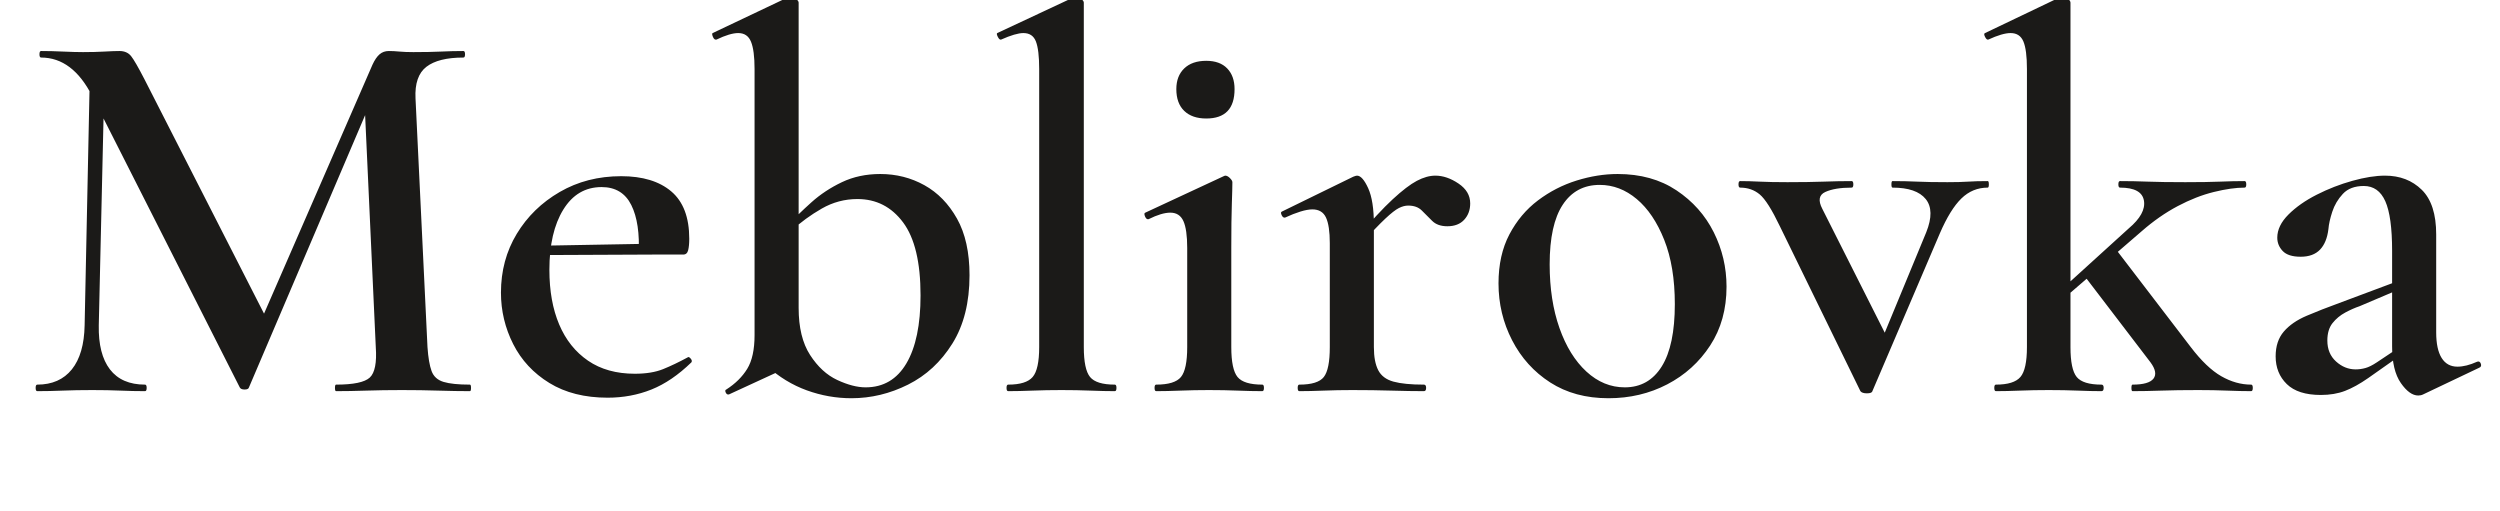
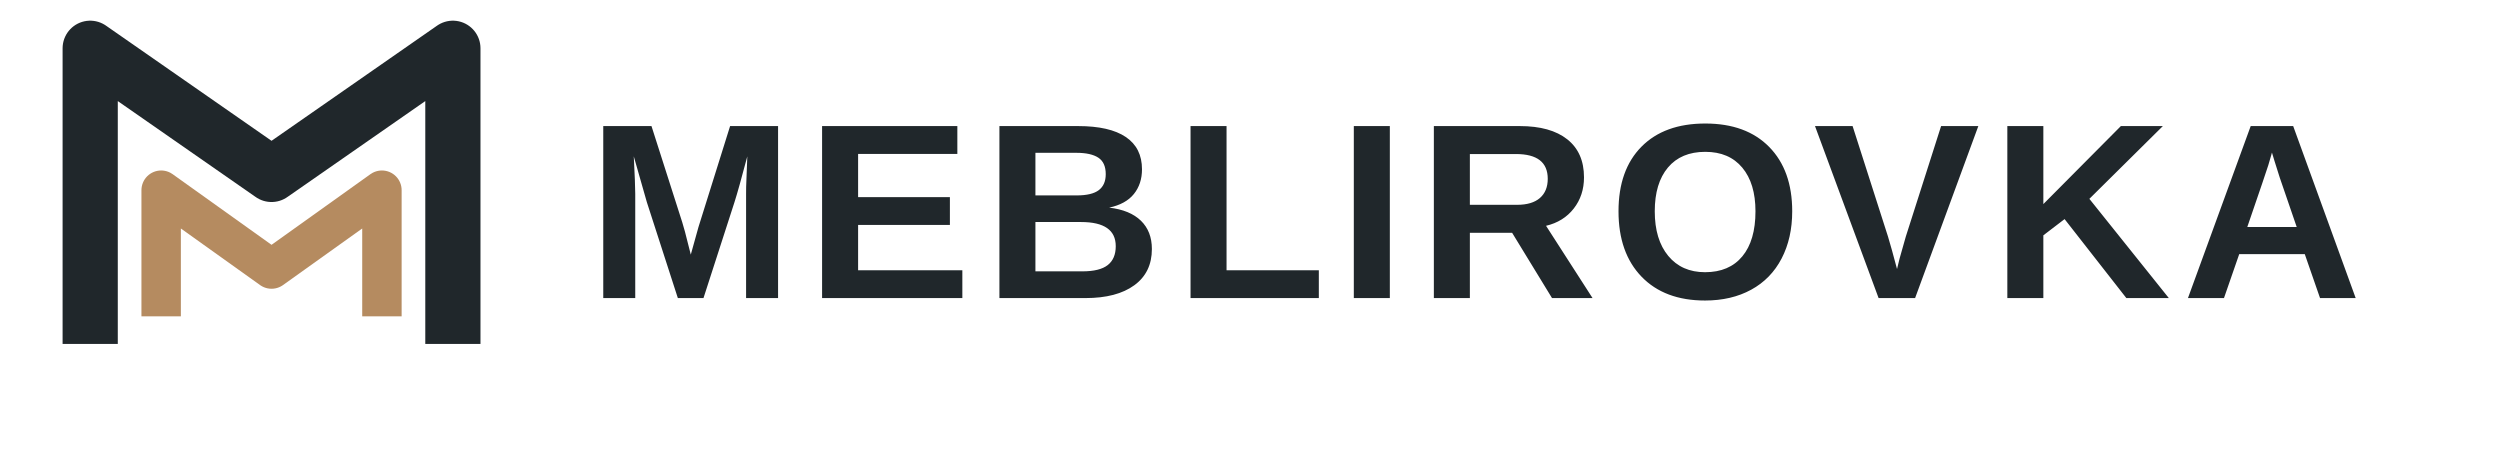
- <svg xmlns="http://www.w3.org/2000/svg" viewBox="0 0 146.6 30" width="147" height="30">
-   <path transform="translate(1 23)" fill="#1B1A18" d="M3.776 -3.872 4.096 -19.264 4.96 -19.2 4.608 -3.872Q4.576 -2.176 5.264 -1.28Q5.952 -0.384 7.328 -0.384Q7.424 -0.384 7.424 -0.192Q7.424 0.0 7.328 0.0Q6.624 0.0 5.888 -0.032Q5.152 -0.064 4.224 -0.064Q3.264 -0.064 2.48 -0.032Q1.696 0.0 0.992 0.0Q0.896 0.0 0.896 -0.192Q0.896 -0.384 0.992 -0.384Q2.304 -0.384 3.024 -1.28Q3.744 -2.176 3.776 -3.872ZM26.432 -0.384Q26.496 -0.384 26.496 -0.192Q26.496 0.0 26.432 0.0Q25.6 0.0 24.576 -0.032Q23.552 -0.064 22.432 -0.064Q21.312 -0.064 20.336 -0.032Q19.36 0.0 18.56 0.0Q18.496 0.0 18.496 -0.192Q18.496 -0.384 18.56 -0.384Q20.096 -0.384 20.544 -0.8Q20.992 -1.216 20.896 -2.592L20.224 -17.216L21.632 -19.424L13.44 -0.224Q13.408 -0.096 13.184 -0.096Q12.96 -0.096 12.896 -0.224L4.224 -17.344Q3.072 -19.616 1.216 -19.616Q1.12 -19.616 1.12 -19.808Q1.12 -20.0 1.216 -20.0Q1.824 -20.0 2.512 -19.968Q3.2 -19.936 3.68 -19.936Q4.384 -19.936 4.944 -19.968Q5.504 -20.0 5.824 -20.0Q6.272 -20.0 6.512 -19.696Q6.752 -19.392 7.296 -18.336L14.496 -4.224L13.12 -1.792L20.704 -19.2Q20.896 -19.616 21.12 -19.808Q21.344 -20.0 21.664 -20.0Q21.952 -20.0 22.288 -19.968Q22.624 -19.936 23.104 -19.936Q24.064 -19.936 24.736 -19.968Q25.408 -20.0 26.048 -20.0Q26.144 -20.0 26.144 -19.808Q26.144 -19.616 26.048 -19.616Q24.576 -19.616 23.872 -19.072Q23.168 -18.528 23.232 -17.216L23.936 -2.592Q24.0 -1.664 24.176 -1.184Q24.352 -0.704 24.88 -0.544Q25.408 -0.384 26.432 -0.384ZM34.528 0.384Q32.512 0.384 31.104 -0.48Q29.696 -1.344 28.976 -2.768Q28.256 -4.192 28.256 -5.792Q28.256 -7.712 29.184 -9.248Q30.112 -10.784 31.712 -11.712Q33.312 -12.64 35.328 -12.64Q37.216 -12.64 38.272 -11.744Q39.328 -10.848 39.328 -8.96Q39.328 -8.544 39.264 -8.288Q39.2 -8.032 38.976 -8.032H36.352Q36.448 -9.888 35.92 -10.944Q35.392 -12.0 34.176 -12.0Q32.736 -12.0 31.92 -10.672Q31.104 -9.344 31.104 -7.136Q31.104 -5.28 31.68 -3.92Q32.256 -2.56 33.376 -1.792Q34.496 -1.024 36.128 -1.024Q37.12 -1.024 37.792 -1.296Q38.464 -1.568 39.232 -1.984Q39.296 -2.048 39.408 -1.92Q39.52 -1.792 39.456 -1.696Q38.304 -0.576 37.104 -0.096Q35.904 0.384 34.528 0.384ZM30.176 -8.0 30.144 -8.544 37.248 -8.672V-8.032ZM48.864 0.416Q47.52 0.416 46.24 -0.048Q44.96 -0.512 43.904 -1.472L45.76 -4.896Q45.76 -3.168 46.432 -2.128Q47.104 -1.088 48.032 -0.656Q48.96 -0.224 49.696 -0.224Q51.264 -0.224 52.096 -1.632Q52.928 -3.04 52.928 -5.632Q52.928 -8.544 51.904 -9.92Q50.88 -11.296 49.216 -11.296Q48.096 -11.296 47.12 -10.736Q46.144 -10.176 45.344 -9.44L45.056 -9.696Q45.728 -10.4 46.512 -11.104Q47.296 -11.808 48.304 -12.288Q49.312 -12.768 50.56 -12.768Q51.968 -12.768 53.152 -12.112Q54.336 -11.456 55.072 -10.144Q55.808 -8.832 55.808 -6.816Q55.808 -4.416 54.8 -2.8Q53.792 -1.184 52.192 -0.384Q50.592 0.416 48.864 0.416ZM41.664 0.192Q41.536 0.224 41.472 0.08Q41.408 -0.064 41.504 -0.096Q42.304 -0.608 42.736 -1.312Q43.168 -2.016 43.168 -3.296V-18.944Q43.168 -20.032 42.96 -20.544Q42.752 -21.056 42.208 -21.056Q41.728 -21.056 40.928 -20.672Q40.8 -20.64 40.72 -20.832Q40.64 -21.024 40.704 -21.056L45.152 -23.168Q45.248 -23.2 45.312 -23.2Q45.44 -23.2 45.6 -23.072Q45.76 -22.944 45.76 -22.848V-1.696ZM58.08 0.0Q57.984 0.0 57.984 -0.192Q57.984 -0.384 58.08 -0.384Q59.136 -0.384 59.52 -0.832Q59.904 -1.28 59.904 -2.592V-18.944Q59.904 -20.064 59.712 -20.56Q59.52 -21.056 58.976 -21.056Q58.528 -21.056 57.664 -20.672Q57.568 -20.64 57.472 -20.832Q57.376 -21.024 57.44 -21.056L61.952 -23.168Q62.016 -23.2 62.08 -23.2Q62.208 -23.2 62.368 -23.072Q62.528 -22.944 62.528 -22.848V-2.592Q62.528 -1.28 62.896 -0.832Q63.264 -0.384 64.352 -0.384Q64.448 -0.384 64.448 -0.192Q64.448 0.0 64.352 0.0Q63.744 0.0 62.928 -0.032Q62.112 -0.064 61.216 -0.064Q60.32 -0.064 59.504 -0.032Q58.688 0.0 58.08 0.0ZM66.784 0.0Q66.688 0.0 66.688 -0.192Q66.688 -0.384 66.784 -0.384Q67.872 -0.384 68.24 -0.832Q68.608 -1.28 68.608 -2.592V-8.416Q68.608 -9.504 68.384 -10.0Q68.16 -10.496 67.616 -10.496Q67.36 -10.496 67.04 -10.4Q66.72 -10.304 66.336 -10.112Q66.208 -10.08 66.128 -10.272Q66.048 -10.464 66.144 -10.496L70.752 -12.64Q70.816 -12.672 70.848 -12.672Q70.976 -12.672 71.12 -12.528Q71.264 -12.384 71.264 -12.288Q71.264 -11.936 71.232 -11.008Q71.2 -10.08 71.2 -8.448V-2.592Q71.2 -1.28 71.568 -0.832Q71.936 -0.384 73.024 -0.384Q73.12 -0.384 73.12 -0.192Q73.12 0.0 73.024 0.0Q72.384 0.0 71.584 -0.032Q70.784 -0.064 69.888 -0.064Q69.024 -0.064 68.208 -0.032Q67.392 0.0 66.784 0.0ZM69.728 -16.032Q68.896 -16.032 68.432 -16.48Q67.968 -16.928 67.968 -17.76Q67.968 -18.528 68.432 -18.976Q68.896 -19.424 69.728 -19.424Q70.528 -19.424 70.96 -18.976Q71.392 -18.528 71.392 -17.76Q71.392 -16.032 69.728 -16.032ZM78.848 -8.672 78.624 -9.056Q79.84 -10.496 80.688 -11.28Q81.536 -12.064 82.112 -12.368Q82.688 -12.672 83.2 -12.672Q83.872 -12.672 84.56 -12.208Q85.248 -11.744 85.248 -11.04Q85.248 -10.464 84.896 -10.08Q84.544 -9.696 83.904 -9.696Q83.328 -9.696 83.008 -10.016Q82.688 -10.336 82.4 -10.624Q82.112 -10.912 81.6 -10.912Q81.344 -10.912 81.056 -10.768Q80.768 -10.624 80.256 -10.144Q79.744 -9.664 78.848 -8.672ZM75.2 0.0Q75.104 0.0 75.104 -0.192Q75.104 -0.384 75.2 -0.384Q76.288 -0.384 76.64 -0.832Q76.992 -1.28 76.992 -2.592V-8.704Q76.992 -9.728 76.768 -10.208Q76.544 -10.688 75.968 -10.688Q75.68 -10.688 75.264 -10.56Q74.848 -10.432 74.368 -10.208Q74.24 -10.176 74.16 -10.352Q74.08 -10.528 74.176 -10.56L78.368 -12.608Q78.528 -12.672 78.592 -12.672Q78.912 -12.672 79.248 -11.936Q79.584 -11.2 79.584 -9.792V-2.592Q79.584 -1.728 79.84 -1.232Q80.096 -0.736 80.736 -0.56Q81.376 -0.384 82.528 -0.384Q82.656 -0.384 82.656 -0.192Q82.656 0.0 82.528 0.0Q81.696 0.0 80.624 -0.032Q79.552 -0.064 78.304 -0.064Q77.44 -0.064 76.624 -0.032Q75.808 0.0 75.2 0.0ZM93.376 0.416Q91.392 0.416 89.952 -0.512Q88.512 -1.44 87.712 -2.992Q86.912 -4.544 86.912 -6.336Q86.912 -8.0 87.552 -9.216Q88.192 -10.432 89.232 -11.216Q90.272 -12.0 91.504 -12.384Q92.736 -12.768 93.92 -12.768Q95.936 -12.768 97.376 -11.808Q98.816 -10.848 99.568 -9.344Q100.32 -7.84 100.32 -6.144Q100.32 -4.16 99.36 -2.688Q98.4 -1.216 96.832 -0.4Q95.264 0.416 93.376 0.416ZM94.336 -0.224Q95.744 -0.224 96.512 -1.456Q97.28 -2.688 97.28 -5.12Q97.28 -7.328 96.656 -8.896Q96.032 -10.464 95.04 -11.296Q94.048 -12.128 92.864 -12.128Q91.456 -12.128 90.688 -10.96Q89.92 -9.792 89.92 -7.456Q89.92 -5.344 90.496 -3.712Q91.072 -2.08 92.08 -1.152Q93.088 -0.224 94.336 -0.224ZM115.68 -12.352Q115.744 -12.352 115.744 -12.16Q115.744 -11.968 115.68 -11.968Q114.784 -11.968 114.128 -11.328Q113.472 -10.688 112.864 -9.28L108.896 0.0Q108.864 0.128 108.576 0.128Q108.288 0.128 108.192 0.0L103.456 -9.696Q102.752 -11.168 102.272 -11.568Q101.792 -11.968 101.12 -11.968Q101.024 -11.968 101.024 -12.16Q101.024 -12.352 101.12 -12.352Q101.632 -12.352 102.272 -12.32Q102.912 -12.288 103.904 -12.288Q105.152 -12.288 106.032 -12.32Q106.912 -12.352 107.68 -12.352Q107.776 -12.352 107.776 -12.16Q107.776 -11.968 107.68 -11.968Q106.688 -11.968 106.128 -11.712Q105.568 -11.456 105.952 -10.72L109.856 -2.976L108.48 -0.672L112.064 -9.344Q112.576 -10.624 112.032 -11.296Q111.488 -11.968 110.08 -11.968Q110.016 -11.968 110.016 -12.16Q110.016 -12.352 110.08 -12.352Q110.848 -12.352 111.536 -12.32Q112.224 -12.288 113.312 -12.288Q114.048 -12.288 114.528 -12.32Q115.008 -12.352 115.68 -12.352ZM116.16 0.0Q116.064 0.0 116.064 -0.192Q116.064 -0.384 116.16 -0.384Q117.216 -0.384 117.6 -0.832Q117.984 -1.28 117.984 -2.592V-18.944Q117.984 -20.064 117.776 -20.56Q117.568 -21.056 117.024 -21.056Q116.544 -21.056 115.712 -20.672Q115.616 -20.64 115.52 -20.832Q115.424 -21.024 115.52 -21.056L119.936 -23.168Q120.032 -23.2 120.096 -23.2Q120.256 -23.2 120.4 -23.072Q120.544 -22.944 120.544 -22.848V-2.592Q120.544 -1.28 120.912 -0.832Q121.28 -0.384 122.368 -0.384Q122.496 -0.384 122.496 -0.192Q122.496 0.0 122.368 0.0Q121.76 0.0 120.976 -0.032Q120.192 -0.064 119.264 -0.064Q118.368 -0.064 117.568 -0.032Q116.768 0.0 116.16 0.0ZM124.192 0.0Q124.128 0.0 124.128 -0.192Q124.128 -0.384 124.192 -0.384Q125.152 -0.384 125.424 -0.736Q125.696 -1.088 125.248 -1.696L121.312 -6.848L123.232 -8.32L127.616 -2.592Q128.544 -1.376 129.408 -0.88Q130.272 -0.384 131.168 -0.384Q131.264 -0.384 131.264 -0.192Q131.264 0.0 131.168 0.0Q130.56 0.0 129.76 -0.032Q128.96 -0.064 128.064 -0.064Q126.784 -0.064 125.872 -0.032Q124.96 0.0 124.192 0.0ZM119.584 -4.96 119.424 -5.44 123.968 -9.568Q124.992 -10.432 124.864 -11.2Q124.736 -11.968 123.456 -11.968Q123.36 -11.968 123.36 -12.16Q123.36 -12.352 123.456 -12.352Q124.256 -12.352 125.088 -12.32Q125.92 -12.288 127.296 -12.288Q128.576 -12.288 129.344 -12.32Q130.112 -12.352 130.784 -12.352Q130.88 -12.352 130.88 -12.16Q130.88 -11.968 130.784 -11.968Q130.016 -11.968 128.976 -11.712Q127.936 -11.456 126.848 -10.88Q125.76 -10.304 124.736 -9.408ZM141.28 0.192Q141.152 0.256 140.992 0.256Q140.48 0.256 139.968 -0.48Q139.456 -1.216 139.456 -2.624V-8.256Q139.456 -10.272 139.056 -11.168Q138.656 -12.064 137.792 -12.064Q136.992 -12.064 136.56 -11.6Q136.128 -11.136 135.936 -10.544Q135.744 -9.952 135.712 -9.536Q135.616 -8.736 135.216 -8.32Q134.816 -7.904 134.08 -7.904Q133.344 -7.904 133.024 -8.24Q132.704 -8.576 132.704 -9.024Q132.704 -9.728 133.36 -10.384Q134.016 -11.04 135.024 -11.552Q136.032 -12.064 137.12 -12.368Q138.208 -12.672 139.04 -12.672Q140.352 -12.672 141.2 -11.84Q142.048 -11.008 142.048 -9.216V-3.456Q142.048 -2.464 142.368 -1.952Q142.688 -1.44 143.296 -1.44Q143.808 -1.44 144.448 -1.728Q144.608 -1.792 144.672 -1.616Q144.736 -1.44 144.576 -1.376ZM135.264 0.224Q133.92 0.224 133.264 -0.416Q132.608 -1.056 132.608 -2.048Q132.608 -2.944 133.088 -3.504Q133.568 -4.064 134.432 -4.432Q135.296 -4.8 136.352 -5.184L139.776 -6.464L139.872 -5.984L137.536 -4.992Q137.152 -4.864 136.704 -4.624Q136.256 -4.384 135.952 -4.0Q135.648 -3.616 135.648 -2.976Q135.648 -2.208 136.16 -1.744Q136.672 -1.28 137.312 -1.28Q137.6 -1.28 137.888 -1.36Q138.176 -1.44 138.56 -1.696L140.288 -2.848L140.32 -2.368L138.048 -0.768Q137.312 -0.256 136.688 -0.016Q136.064 0.224 135.264 0.224Z" />
+ <svg xmlns="http://www.w3.org/2000/svg" width="260" height="48" viewBox="0 0 260 48">
+   <g transform="translate(2,-4) scale(.82)">
+     <path d="M9 45V11L32 27L55 11V45" fill="none" stroke="#20272B" stroke-width="7" stroke-linejoin="round" stroke-linecap="square" />
+     <path d="M18 45V29L32 39L46 29V45" fill="none" stroke="#B58B60" stroke-width="5" stroke-linejoin="round" />
+   </g>
+   <path fill="#20272B" d="M77.593 31.0V20.158Q77.593 19.79 77.599 19.422Q77.605 19.054 77.72 16.261Q76.818 19.676 76.387 21.021L73.162 31.0H70.496L67.271 21.021L65.913 16.261Q66.065 19.206 66.065 20.158V31.0H62.739V13.112H67.754L70.953 23.116L71.232 24.081L71.842 26.48L72.642 23.611L75.93 13.112H80.919V31.0ZM85.497 31.0V13.112H99.564V16.007H89.243V20.501H98.789V23.396H89.243V28.105H100.084V31.0ZM119.796 25.896Q119.796 28.334 117.968 29.667Q116.139 31.0 112.889 31.0H103.939V13.112H112.128Q115.403 13.112 117.085 14.249Q118.767 15.385 118.767 17.606Q118.767 19.13 117.923 20.177Q117.079 21.225 115.352 21.593Q117.523 21.847 118.659 22.958Q119.796 24.068 119.796 25.896ZM114.997 18.114Q114.997 16.908 114.229 16.4Q113.461 15.893 111.95 15.893H107.684V20.323H111.975Q113.562 20.323 114.28 19.771Q114.997 19.219 114.997 18.114ZM116.038 25.604Q116.038 23.091 112.432 23.091H107.684V28.22H112.572Q114.375 28.22 115.206 27.566Q116.038 26.912 116.038 25.604ZM123.816 31.0V13.112H127.561V28.105H137.158V31.0ZM140.797 31.0V13.112H144.543V31.0ZM161.41 31.0 157.259 24.208H152.866V31.0H149.121V13.112H158.059Q161.258 13.112 162.997 14.49Q164.736 15.867 164.736 18.444Q164.736 20.323 163.67 21.688Q162.604 23.053 160.788 23.484L165.625 31.0ZM160.966 18.597Q160.966 16.02 157.665 16.02H152.866V21.301H157.767Q159.341 21.301 160.153 20.59Q160.966 19.879 160.966 18.597ZM186.39 21.974Q186.39 24.767 185.286 26.887Q184.181 29.007 182.124 30.13Q180.068 31.254 177.326 31.254Q173.111 31.254 170.718 28.772Q168.325 26.29 168.325 21.974Q168.325 17.67 170.711 15.258Q173.098 12.846 177.351 12.846Q181.604 12.846 183.997 15.283Q186.39 17.721 186.39 21.974ZM182.569 21.974Q182.569 19.079 181.198 17.435Q179.827 15.791 177.351 15.791Q174.837 15.791 173.466 17.422Q172.095 19.054 172.095 21.974Q172.095 24.919 173.498 26.614Q174.901 28.309 177.326 28.309Q179.839 28.309 181.204 26.658Q182.569 25.008 182.569 21.974ZM199.17 31.0H195.374L188.76 13.112H192.67L196.351 24.602Q196.694 25.719 197.291 27.979L197.557 26.887L198.205 24.602L201.874 13.112H205.746ZM221.141 31.0 214.717 22.786 212.508 24.475V31.0H208.763V13.112H212.508V21.225L220.57 13.112H224.937L217.294 20.679L225.559 31.0ZM241.284 31.0 239.697 26.43H232.879L231.293 31.0H227.547L234.073 13.112H238.491L244.991 31.0ZM236.282 15.867 236.206 16.146Q236.079 16.604 235.901 17.188Q235.723 17.771 233.717 23.611H238.859L237.094 18.47L236.548 16.743Z" />
</svg>
